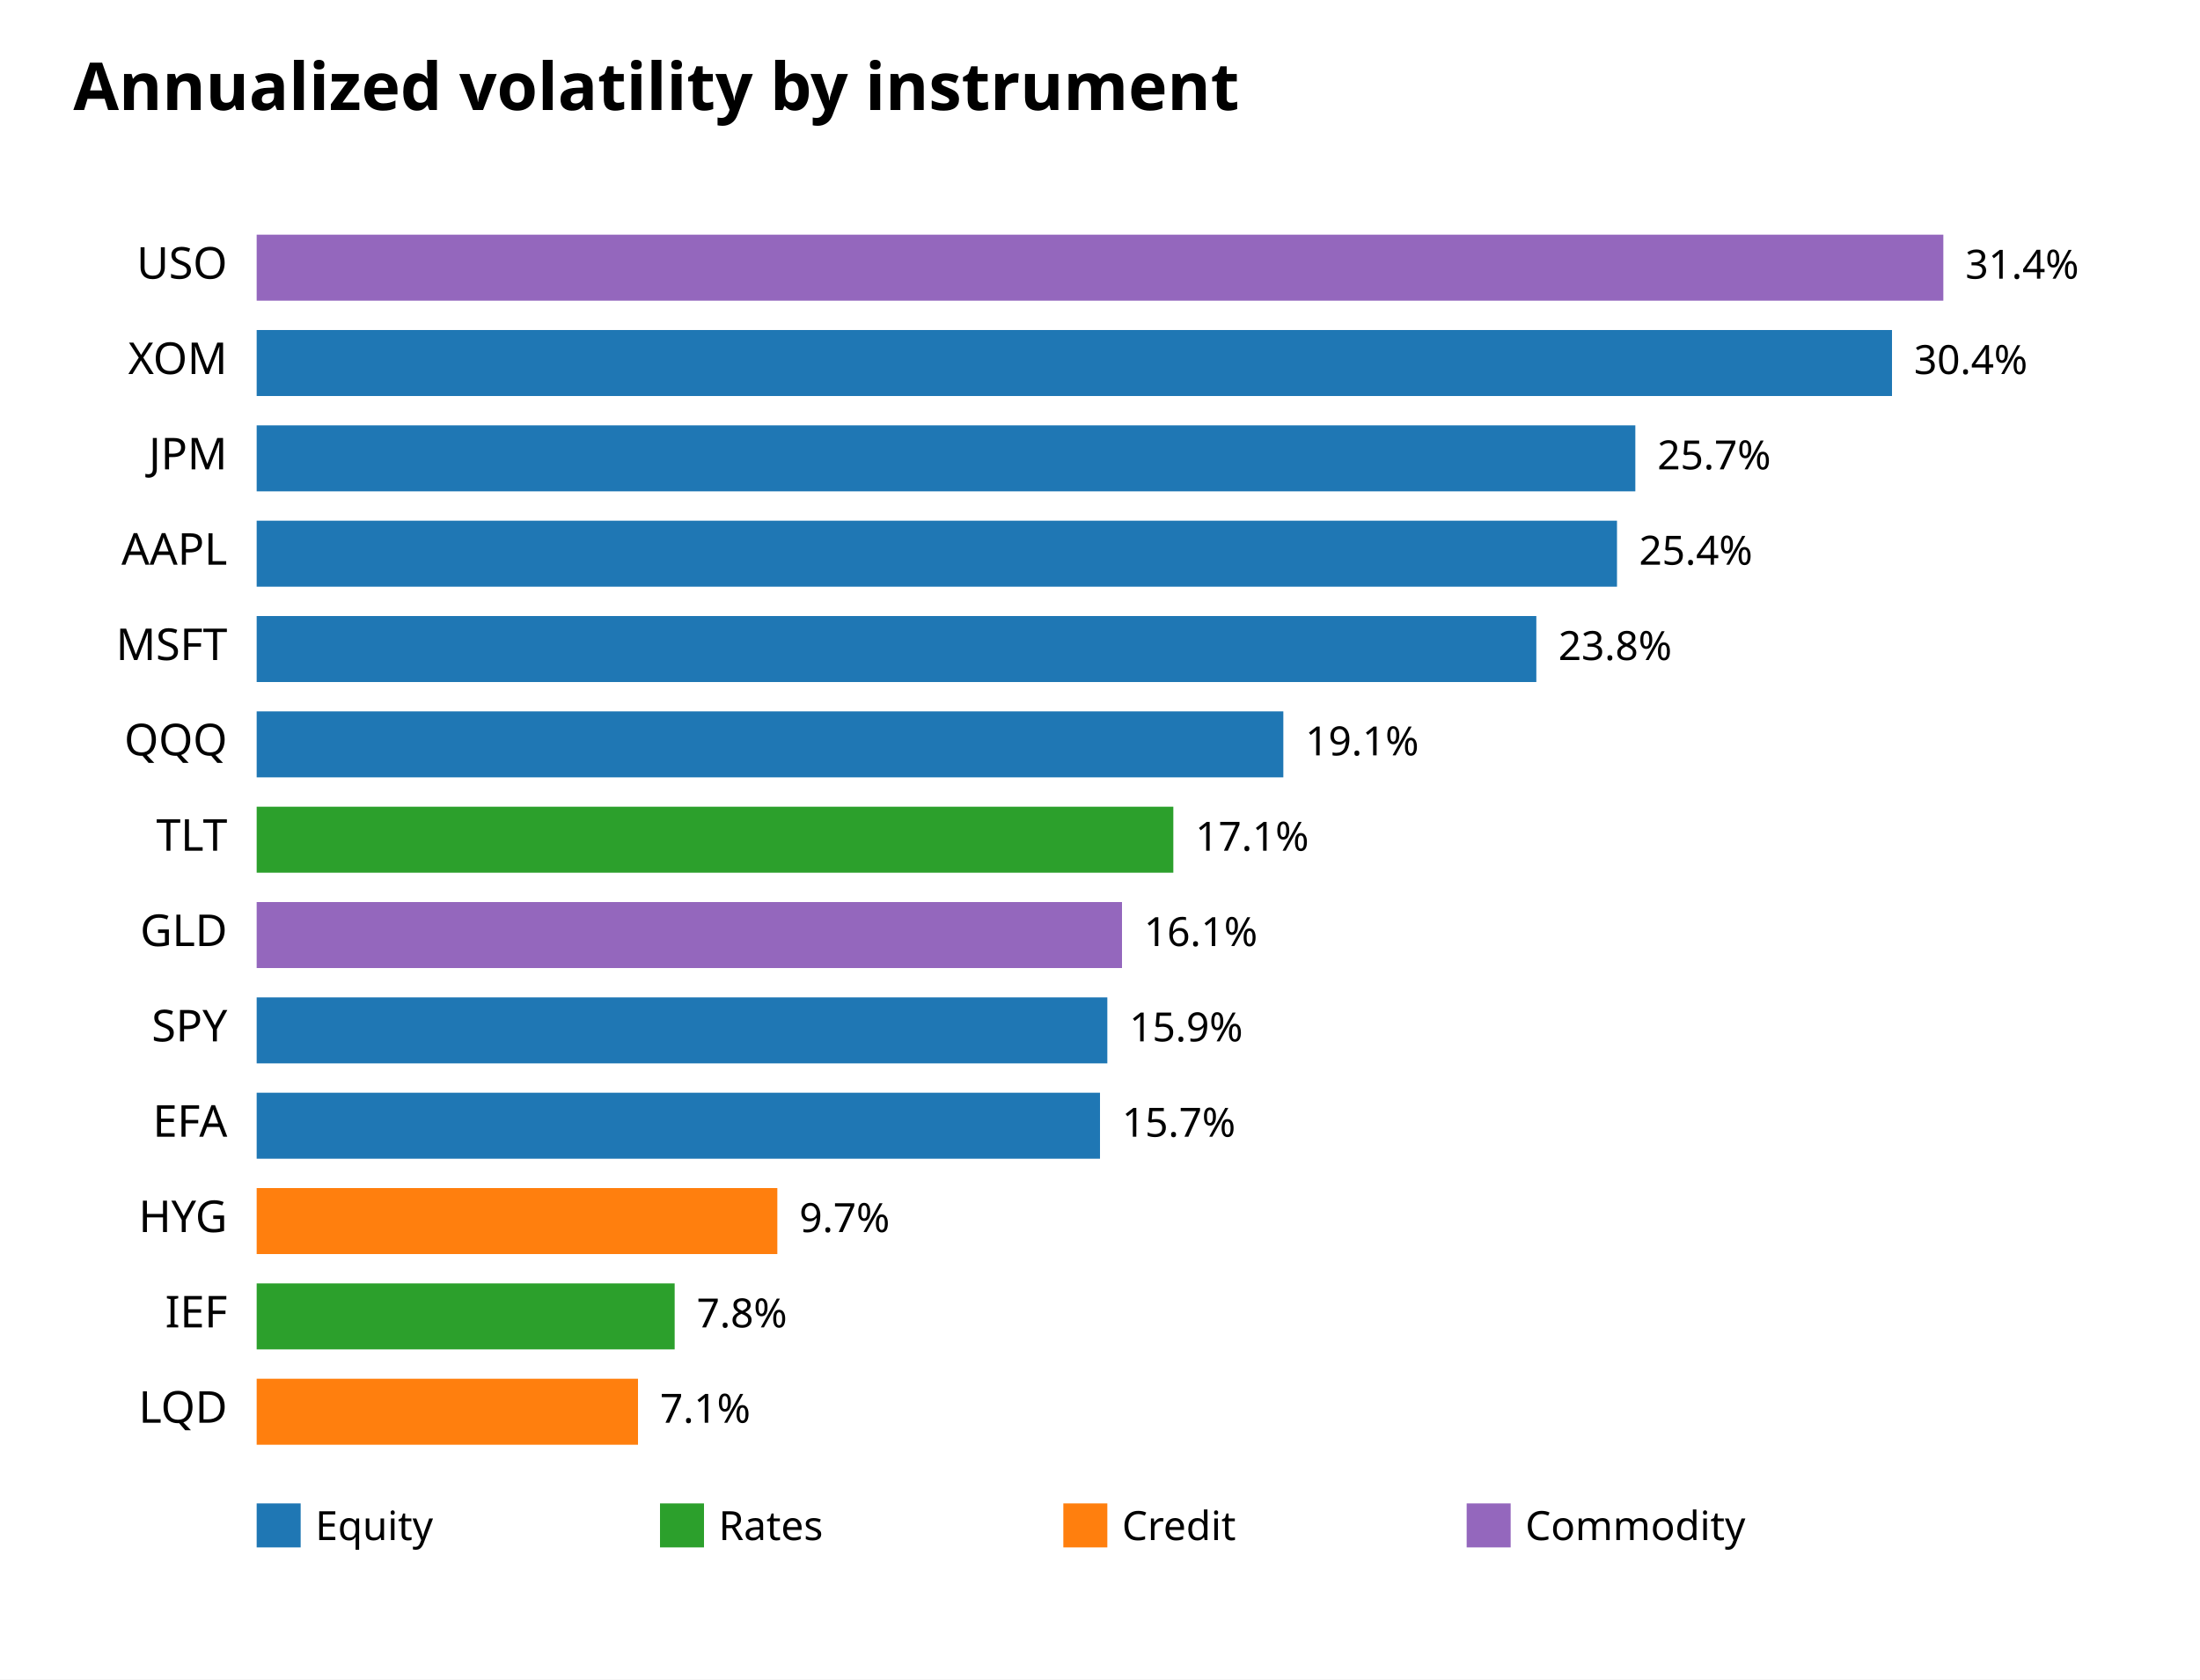
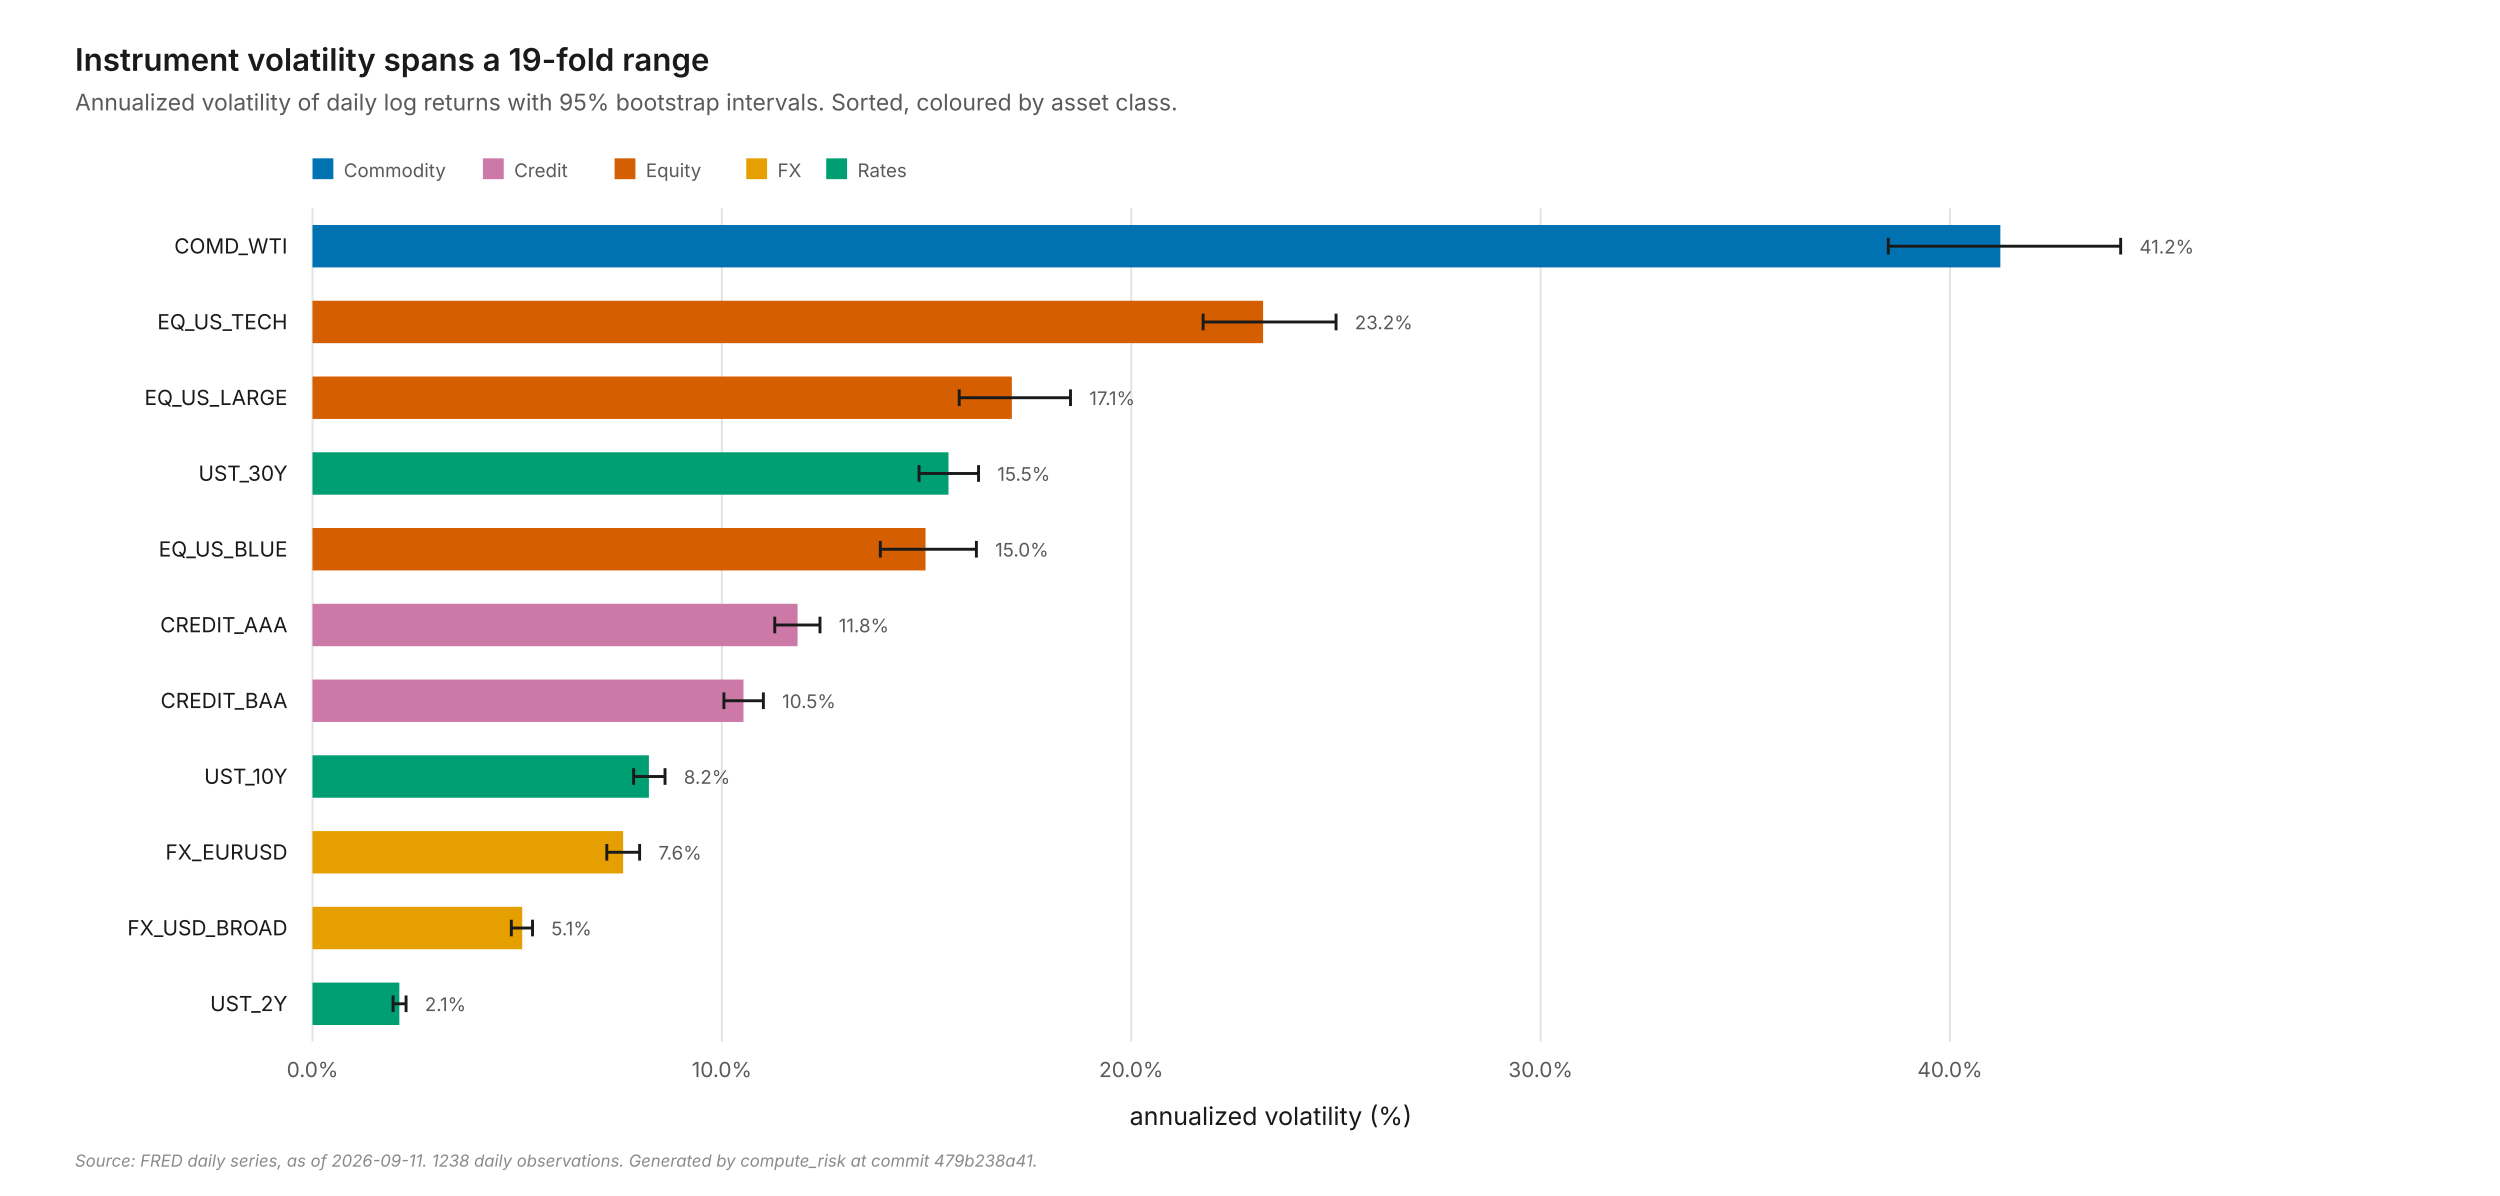
- <svg xmlns="http://www.w3.org/2000/svg" width="600" height="458" font-family="sans-serif">
-   <rect width="600" height="458" fill="white" />
-   <text x="20" y="30" font-size="18" font-weight="bold">Annualized volatility by instrument</text>
-   <rect x="70" y="64" width="460" height="18" fill="#9467bd" />
-   <text x="62" y="76" font-size="12" text-anchor="end">USO</text>
-   <text x="536" y="76" font-size="11">31.4%</text>
-   <rect x="70" y="90" width="446" height="18" fill="#1f77b4" />
-   <text x="62" y="102" font-size="12" text-anchor="end">XOM</text>
-   <text x="522" y="102" font-size="11">30.4%</text>
-   <rect x="70" y="116" width="376" height="18" fill="#1f77b4" />
-   <text x="62" y="128" font-size="12" text-anchor="end">JPM</text>
-   <text x="452" y="128" font-size="11">25.7%</text>
-   <rect x="70" y="142" width="371" height="18" fill="#1f77b4" />
-   <text x="62" y="154" font-size="12" text-anchor="end">AAPL</text>
-   <text x="447" y="154" font-size="11">25.4%</text>
-   <rect x="70" y="168" width="349" height="18" fill="#1f77b4" />
-   <text x="62" y="180" font-size="12" text-anchor="end">MSFT</text>
-   <text x="425" y="180" font-size="11">23.8%</text>
-   <rect x="70" y="194" width="280" height="18" fill="#1f77b4" />
-   <text x="62" y="206" font-size="12" text-anchor="end">QQQ</text>
-   <text x="356" y="206" font-size="11">19.1%</text>
-   <rect x="70" y="220" width="250" height="18" fill="#2ca02c" />
-   <text x="62" y="232" font-size="12" text-anchor="end">TLT</text>
-   <text x="326" y="232" font-size="11">17.1%</text>
-   <rect x="70" y="246" width="236" height="18" fill="#9467bd" />
-   <text x="62" y="258" font-size="12" text-anchor="end">GLD</text>
-   <text x="312" y="258" font-size="11">16.1%</text>
-   <rect x="70" y="272" width="232" height="18" fill="#1f77b4" />
-   <text x="62" y="284" font-size="12" text-anchor="end">SPY</text>
-   <text x="308" y="284" font-size="11">15.9%</text>
-   <rect x="70" y="298" width="230" height="18" fill="#1f77b4" />
-   <text x="62" y="310" font-size="12" text-anchor="end">EFA</text>
-   <text x="306" y="310" font-size="11">15.7%</text>
-   <rect x="70" y="324" width="142" height="18" fill="#ff7f0e" />
-   <text x="62" y="336" font-size="12" text-anchor="end">HYG</text>
-   <text x="218" y="336" font-size="11">9.7%</text>
-   <rect x="70" y="350" width="114" height="18" fill="#2ca02c" />
-   <text x="62" y="362" font-size="12" text-anchor="end">IEF</text>
-   <text x="190" y="362" font-size="11">7.8%</text>
-   <rect x="70" y="376" width="104" height="18" fill="#ff7f0e" />
-   <text x="62" y="388" font-size="12" text-anchor="end">LQD</text>
-   <text x="180" y="388" font-size="11">7.1%</text>
-   <rect x="70" y="410" width="12" height="12" fill="#1f77b4" />
-   <text x="86" y="420" font-size="11">Equity</text>
-   <rect x="180" y="410" width="12" height="12" fill="#2ca02c" />
-   <text x="196" y="420" font-size="11">Rates</text>
-   <rect x="290" y="410" width="12" height="12" fill="#ff7f0e" />
-   <text x="306" y="420" font-size="11">Credit</text>
-   <rect x="400" y="410" width="12" height="12" fill="#9467bd" />
-   <text x="416" y="420" font-size="11">Commodity</text>
+ <svg xmlns="http://www.w3.org/2000/svg" width="1200" height="574" viewBox="0 0 1200 574" font-family="Inter, 'Helvetica Neue', Helvetica, Arial, 'Liberation Sans', sans-serif">
+   <rect width="1200" height="574" fill="#ffffff" />
+   <text x="36" y="34" font-size="15.0" font-weight="600" fill="#1a1a1a">Instrument volatility spans a 19-fold range</text>
+   <text x="36" y="53" font-size="11.0" fill="#5a5a5a">Annualized volatility of daily log returns with 95% bootstrap intervals. Sorted, coloured by asset class.</text>
+   <line x1="150.00" y1="100.00" x2="150.00" y2="500.00" stroke="#e4e4e4" stroke-width="1.00" />
+   <text x="150.00" y="517.00" font-size="10.0" fill="#5a5a5a" text-anchor="middle">0.0%</text>
+   <line x1="346.49" y1="100.00" x2="346.49" y2="500.00" stroke="#e4e4e4" stroke-width="1.00" />
+   <text x="346.49" y="517.00" font-size="10.0" fill="#5a5a5a" text-anchor="middle">10.0%</text>
+   <line x1="542.98" y1="100.00" x2="542.98" y2="500.00" stroke="#e4e4e4" stroke-width="1.00" />
+   <text x="542.98" y="517.00" font-size="10.0" fill="#5a5a5a" text-anchor="middle">20.0%</text>
+   <line x1="739.48" y1="100.00" x2="739.48" y2="500.00" stroke="#e4e4e4" stroke-width="1.00" />
+   <text x="739.48" y="517.00" font-size="10.0" fill="#5a5a5a" text-anchor="middle">30.0%</text>
+   <line x1="935.97" y1="100.00" x2="935.97" y2="500.00" stroke="#e4e4e4" stroke-width="1.00" />
+   <text x="935.97" y="517.00" font-size="10.0" fill="#5a5a5a" text-anchor="middle">40.0%</text>
+   <text x="610.00" y="540.00" font-size="12.0" fill="#1a1a1a" text-anchor="middle">annualized volatility (%)</text>
+   <rect x="150.00" y="108.00" width="810.17" height="20.36" fill="#0072b2" />
+   <line x1="906.39" y1="118.18" x2="1017.92" y2="118.18" stroke="#1a1a1a" stroke-width="1.40" />
+   <line x1="906.39" y1="114.18" x2="906.39" y2="122.18" stroke="#1a1a1a" stroke-width="1.40" />
+   <line x1="1017.92" y1="114.18" x2="1017.92" y2="122.18" stroke="#1a1a1a" stroke-width="1.40" />
+   <text x="138.00" y="121.68" font-size="10.0" fill="#1a1a1a" text-anchor="end">COMD_WTI</text>
+   <text x="1026.92" y="121.68" font-size="9.0" fill="#5a5a5a" text-anchor="start">41.2%</text>
+   <rect x="150.00" y="144.36" width="456.28" height="20.36" fill="#d55e00" />
+   <line x1="577.50" y1="154.55" x2="641.31" y2="154.55" stroke="#1a1a1a" stroke-width="1.40" />
+   <line x1="577.50" y1="150.55" x2="577.50" y2="158.55" stroke="#1a1a1a" stroke-width="1.40" />
+   <line x1="641.31" y1="150.55" x2="641.31" y2="158.55" stroke="#1a1a1a" stroke-width="1.40" />
+   <text x="138.00" y="158.05" font-size="10.0" fill="#1a1a1a" text-anchor="end">EQ_US_TECH</text>
+   <text x="650.31" y="158.05" font-size="9.0" fill="#5a5a5a" text-anchor="start">23.2%</text>
+   <rect x="150.00" y="180.73" width="335.69" height="20.36" fill="#d55e00" />
+   <line x1="460.42" y1="190.91" x2="513.84" y2="190.91" stroke="#1a1a1a" stroke-width="1.40" />
+   <line x1="460.42" y1="186.91" x2="460.42" y2="194.91" stroke="#1a1a1a" stroke-width="1.40" />
+   <line x1="513.84" y1="186.91" x2="513.84" y2="194.91" stroke="#1a1a1a" stroke-width="1.40" />
+   <text x="138.00" y="194.41" font-size="10.0" fill="#1a1a1a" text-anchor="end">EQ_US_LARGE</text>
+   <text x="522.84" y="194.41" font-size="9.0" fill="#5a5a5a" text-anchor="start">17.1%</text>
+   <rect x="150.00" y="217.09" width="305.27" height="20.36" fill="#009e73" />
+   <line x1="441.15" y1="227.27" x2="469.70" y2="227.27" stroke="#1a1a1a" stroke-width="1.40" />
+   <line x1="441.15" y1="223.27" x2="441.15" y2="231.27" stroke="#1a1a1a" stroke-width="1.40" />
+   <line x1="469.70" y1="223.27" x2="469.70" y2="231.27" stroke="#1a1a1a" stroke-width="1.40" />
+   <text x="138.00" y="230.77" font-size="10.0" fill="#1a1a1a" text-anchor="end">UST_30Y</text>
+   <text x="478.70" y="230.77" font-size="9.0" fill="#5a5a5a" text-anchor="start">15.5%</text>
+   <rect x="150.00" y="253.45" width="294.25" height="20.36" fill="#d55e00" />
+   <line x1="422.55" y1="263.64" x2="468.67" y2="263.64" stroke="#1a1a1a" stroke-width="1.40" />
+   <line x1="422.55" y1="259.64" x2="422.55" y2="267.64" stroke="#1a1a1a" stroke-width="1.40" />
+   <line x1="468.67" y1="259.64" x2="468.67" y2="267.64" stroke="#1a1a1a" stroke-width="1.40" />
+   <text x="138.00" y="267.14" font-size="10.0" fill="#1a1a1a" text-anchor="end">EQ_US_BLUE</text>
+   <text x="477.67" y="267.14" font-size="9.0" fill="#5a5a5a" text-anchor="start">15.0%</text>
+   <rect x="150.00" y="289.82" width="232.83" height="20.36" fill="#cc79a7" />
+   <line x1="371.89" y1="300.00" x2="393.59" y2="300.00" stroke="#1a1a1a" stroke-width="1.40" />
+   <line x1="371.89" y1="296.00" x2="371.89" y2="304.00" stroke="#1a1a1a" stroke-width="1.40" />
+   <line x1="393.59" y1="296.00" x2="393.59" y2="304.00" stroke="#1a1a1a" stroke-width="1.40" />
+   <text x="138.00" y="303.50" font-size="10.0" fill="#1a1a1a" text-anchor="end">CREDIT_AAA</text>
+   <text x="402.59" y="303.50" font-size="9.0" fill="#5a5a5a" text-anchor="start">11.8%</text>
+   <rect x="150.00" y="326.18" width="206.88" height="20.36" fill="#cc79a7" />
+   <line x1="347.47" y1="336.36" x2="366.42" y2="336.36" stroke="#1a1a1a" stroke-width="1.40" />
+   <line x1="347.47" y1="332.36" x2="347.47" y2="340.36" stroke="#1a1a1a" stroke-width="1.40" />
+   <line x1="366.42" y1="332.36" x2="366.42" y2="340.36" stroke="#1a1a1a" stroke-width="1.40" />
+   <text x="138.00" y="339.86" font-size="10.0" fill="#1a1a1a" text-anchor="end">CREDIT_BAA</text>
+   <text x="375.42" y="339.86" font-size="9.0" fill="#5a5a5a" text-anchor="start">10.5%</text>
+   <rect x="150.00" y="362.55" width="161.47" height="20.36" fill="#009e73" />
+   <line x1="304.15" y1="372.73" x2="319.21" y2="372.73" stroke="#1a1a1a" stroke-width="1.40" />
+   <line x1="304.15" y1="368.73" x2="304.15" y2="376.73" stroke="#1a1a1a" stroke-width="1.40" />
+   <line x1="319.21" y1="368.73" x2="319.21" y2="376.73" stroke="#1a1a1a" stroke-width="1.40" />
+   <text x="138.00" y="376.23" font-size="10.0" fill="#1a1a1a" text-anchor="end">UST_10Y</text>
+   <text x="328.21" y="376.23" font-size="9.0" fill="#5a5a5a" text-anchor="start">8.2%</text>
+   <rect x="150.00" y="398.91" width="149.10" height="20.36" fill="#e69f00" />
+   <line x1="291.28" y1="409.09" x2="307.02" y2="409.09" stroke="#1a1a1a" stroke-width="1.40" />
+   <line x1="291.28" y1="405.09" x2="291.28" y2="413.09" stroke="#1a1a1a" stroke-width="1.40" />
+   <line x1="307.02" y1="405.09" x2="307.02" y2="413.09" stroke="#1a1a1a" stroke-width="1.40" />
+   <text x="138.00" y="412.59" font-size="10.0" fill="#1a1a1a" text-anchor="end">FX_EURUSD</text>
+   <text x="316.02" y="412.59" font-size="9.0" fill="#5a5a5a" text-anchor="start">7.6%</text>
+   <rect x="150.00" y="435.27" width="100.67" height="20.36" fill="#e69f00" />
+   <line x1="245.44" y1="445.45" x2="255.61" y2="445.45" stroke="#1a1a1a" stroke-width="1.40" />
+   <line x1="245.44" y1="441.45" x2="245.44" y2="449.45" stroke="#1a1a1a" stroke-width="1.40" />
+   <line x1="255.61" y1="441.45" x2="255.61" y2="449.45" stroke="#1a1a1a" stroke-width="1.40" />
+   <text x="138.00" y="448.95" font-size="10.0" fill="#1a1a1a" text-anchor="end">FX_USD_BROAD</text>
+   <text x="264.61" y="448.95" font-size="9.0" fill="#5a5a5a" text-anchor="start">5.1%</text>
+   <rect x="150.00" y="471.64" width="41.69" height="20.36" fill="#009e73" />
+   <line x1="188.67" y1="481.82" x2="194.91" y2="481.82" stroke="#1a1a1a" stroke-width="1.40" />
+   <line x1="188.67" y1="477.82" x2="188.67" y2="485.82" stroke="#1a1a1a" stroke-width="1.40" />
+   <line x1="194.91" y1="477.82" x2="194.91" y2="485.82" stroke="#1a1a1a" stroke-width="1.40" />
+   <text x="138.00" y="485.32" font-size="10.0" fill="#1a1a1a" text-anchor="end">UST_2Y</text>
+   <text x="203.91" y="485.32" font-size="9.0" fill="#5a5a5a" text-anchor="start">2.1%</text>
+   <rect x="150.00" y="76.00" width="10.00" height="10.00" fill="#0072b2" />
+   <text x="165.00" y="85.00" font-size="9.0" fill="#5a5a5a" text-anchor="start">Commodity</text>
+   <rect x="231.80" y="76.00" width="10.00" height="10.00" fill="#cc79a7" />
+   <text x="246.80" y="85.00" font-size="9.0" fill="#5a5a5a" text-anchor="start">Credit</text>
+   <rect x="295.00" y="76.00" width="10.00" height="10.00" fill="#d55e00" />
+   <text x="310.00" y="85.00" font-size="9.0" fill="#5a5a5a" text-anchor="start">Equity</text>
+   <rect x="358.20" y="76.00" width="10.00" height="10.00" fill="#e69f00" />
+   <text x="373.20" y="85.00" font-size="9.0" fill="#5a5a5a" text-anchor="start">FX</text>
+   <rect x="396.60" y="76.00" width="10.00" height="10.00" fill="#009e73" />
+   <text x="411.60" y="85.00" font-size="9.0" fill="#5a5a5a" text-anchor="start">Rates</text>
+   <text x="36" y="560" font-size="8.0" font-style="italic" fill="#8a8a8a">Source: FRED daily series, as of 2026-09-11. 1238 daily observations. Generated by compute_risk at commit 479b238a41.</text>
</svg>
